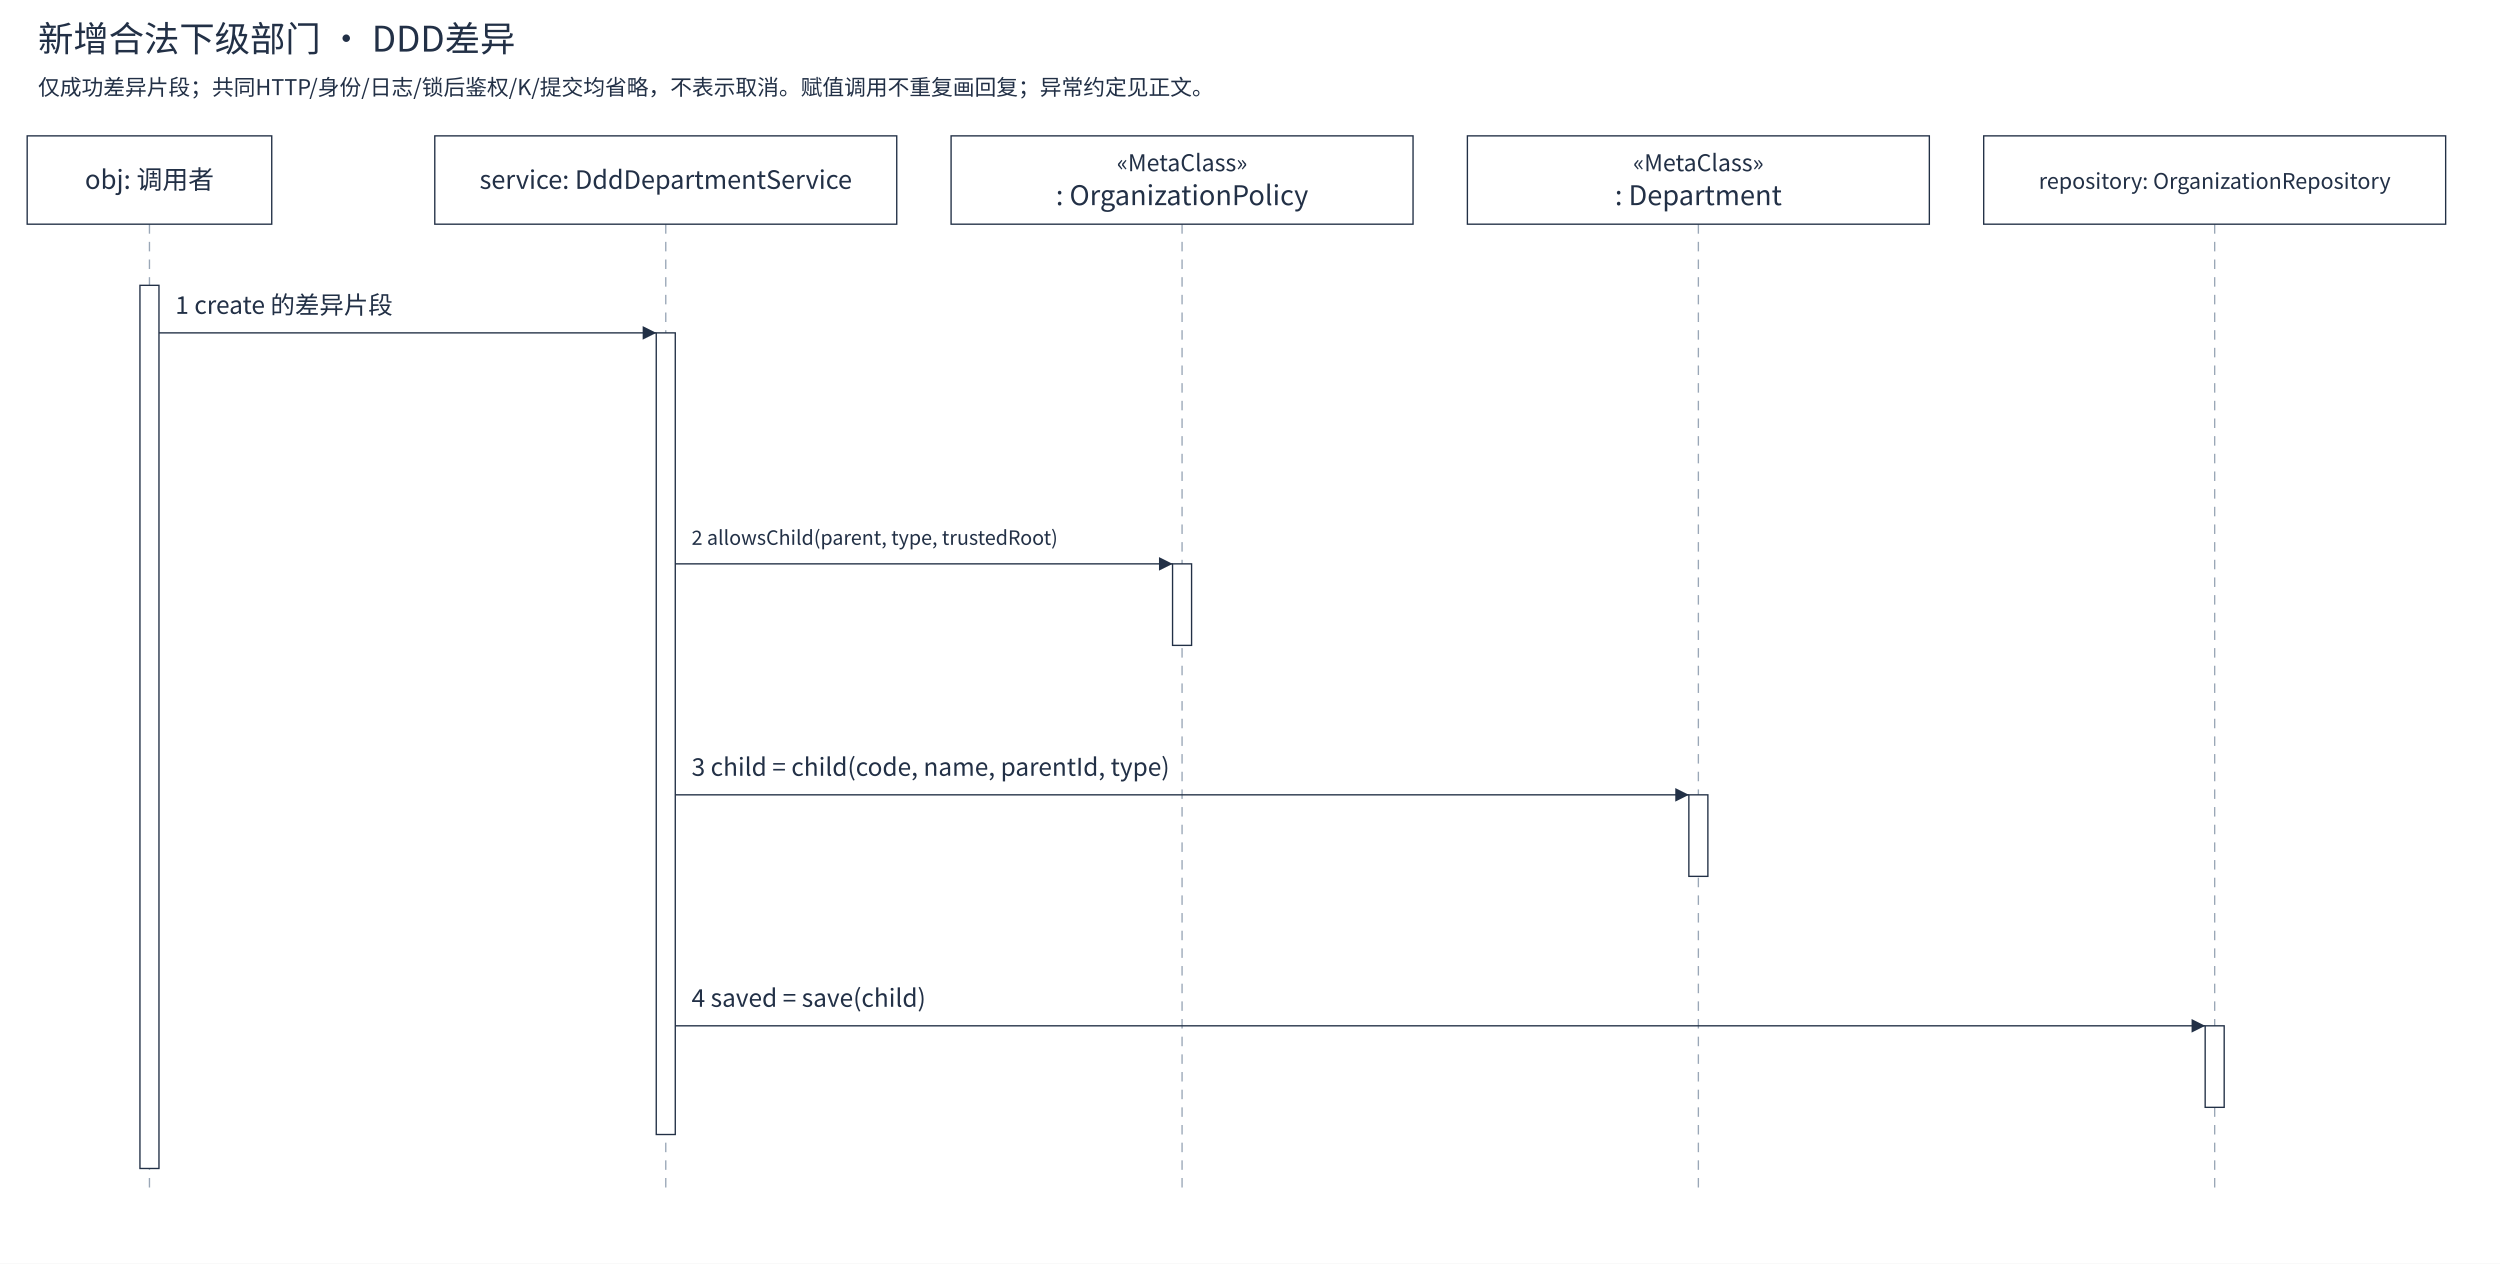
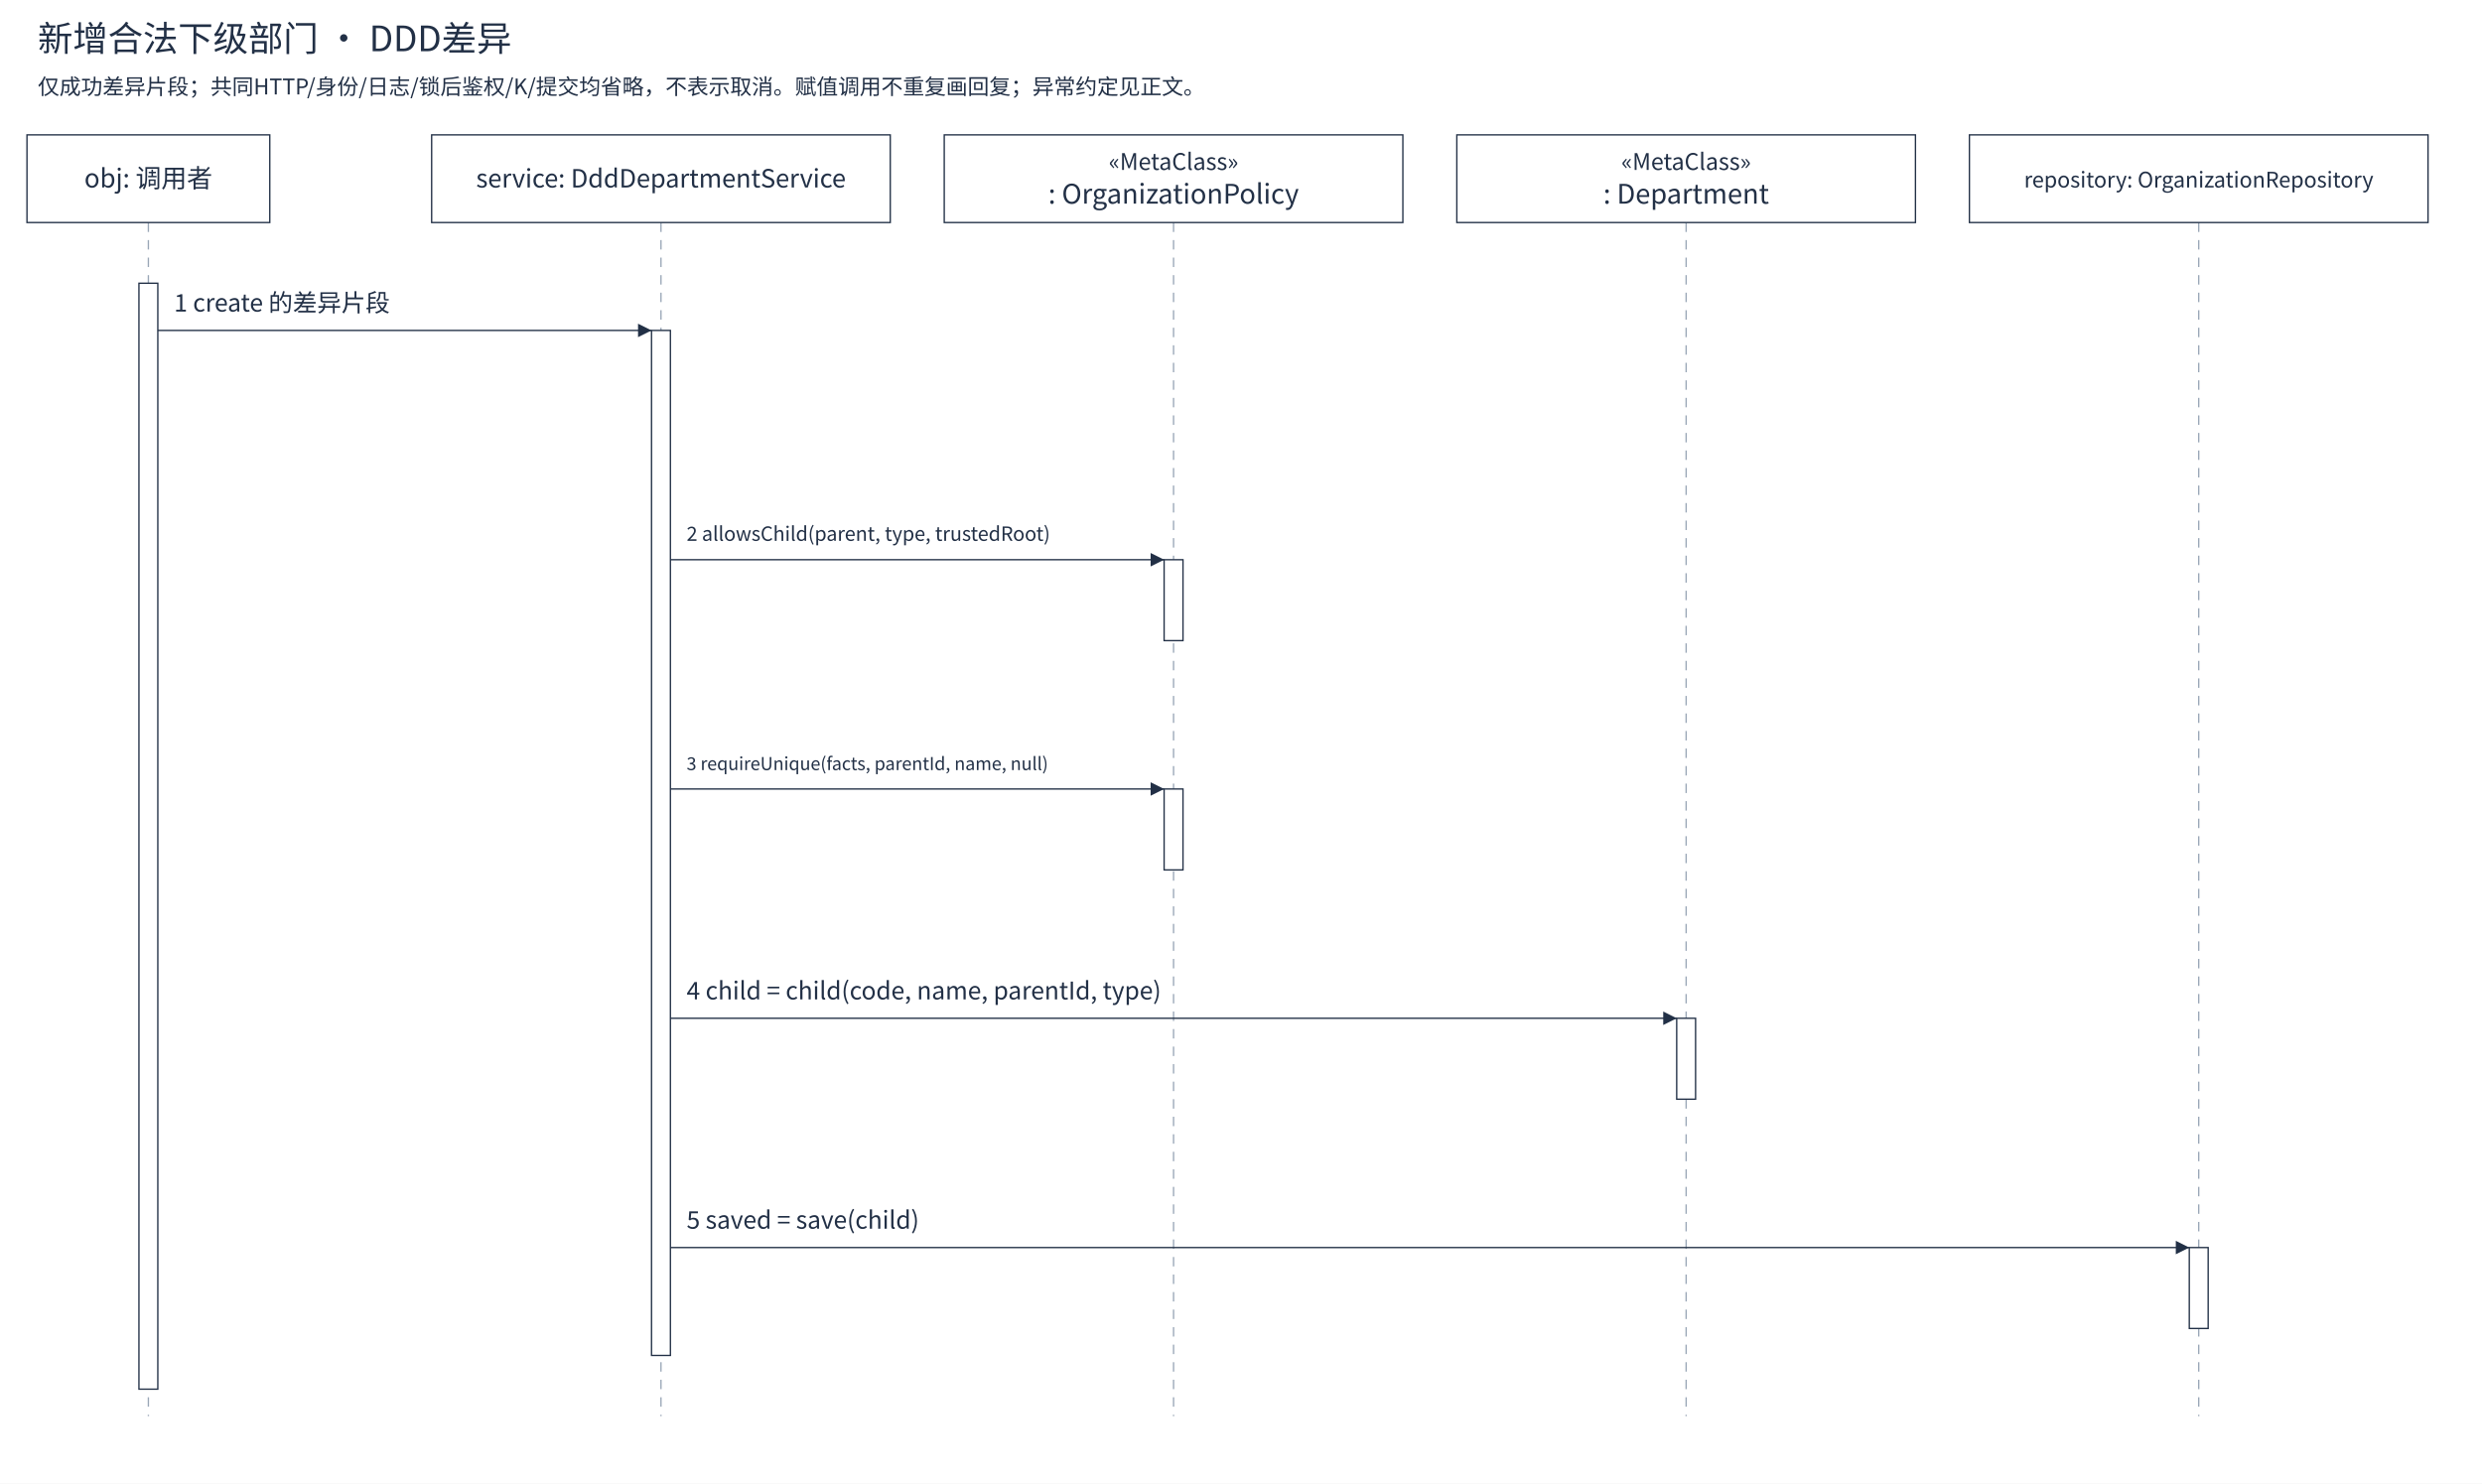
- <svg xmlns="http://www.w3.org/2000/svg" width="1840" height="930" viewBox="0 0 1840 930">
+ <svg xmlns="http://www.w3.org/2000/svg" width="1840" height="1100" viewBox="0 0 1840 1100">
  <defs>
    <marker id="open" markerWidth="12" markerHeight="12" refX="11" refY="6" orient="auto">
      <path d="M1,1 L11,6 L1,11" fill="none" stroke="#223046" stroke-width="1.5" />
    </marker>
    <marker id="triangle" markerWidth="14" markerHeight="14" refX="13" refY="7" orient="auto">
      <path d="M1,1 L13,7 L1,13 Z" fill="white" stroke="#245a93" stroke-width="1.4" />
    </marker>
    <marker id="filled" markerWidth="12" markerHeight="12" refX="11" refY="6" orient="auto">
      <path d="M1,1 L11,6 L1,11 Z" fill="#223046" />
    </marker>
  </defs>
  <rect width="100%" height="100%" fill="white" />
  <g font-family="Microsoft YaHei,Noto Sans CJK SC,Arial,sans-serif">
    <text x="28" y="38" font-size="26" text-anchor="start" fill="#223046">新增合法下级部门 · DDD差异</text>
    <text x="28" y="70" font-size="16" text-anchor="start" fill="#223046">仅成功差异片段；共同HTTP/身份/日志/锁后鉴权/K/提交均省略，不表示取消。赋值调用不重复画回复；异常约定见正文。</text>
-     <path d="M110,165V880" stroke="#9aa7b7" stroke-dasharray="7 6" />
+     <path d="M110,165V1050" stroke="#9aa7b7" stroke-dasharray="7 6" />
    <rect x="20" y="100" width="180" height="65" fill="white" stroke="#223046" />
    <text x="110" y="139" font-size="19" text-anchor="middle" fill="#223046">obj: 调用者</text>
-     <path d="M490,165V880" stroke="#9aa7b7" stroke-dasharray="7 6" />
+     <path d="M490,165V1050" stroke="#9aa7b7" stroke-dasharray="7 6" />
    <rect x="320" y="100" width="340" height="65" fill="white" stroke="#223046" />
    <text x="490" y="139" font-size="18.586" text-anchor="middle" fill="#223046">service: DddDepartmentService</text>
-     <path d="M870,165V880" stroke="#9aa7b7" stroke-dasharray="7 6" />
+     <path d="M870,165V1050" stroke="#9aa7b7" stroke-dasharray="7 6" />
    <rect x="700" y="100" width="340" height="65" fill="white" stroke="#223046" />
    <text x="870" y="126" font-size="17" text-anchor="middle" fill="#223046">«MetaClass»</text>
    <text x="870" y="151" font-size="20" text-anchor="middle" fill="#223046">: OrganizationPolicy</text>
-     <path d="M1250,165V880" stroke="#9aa7b7" stroke-dasharray="7 6" />
+     <path d="M1250,165V1050" stroke="#9aa7b7" stroke-dasharray="7 6" />
    <rect x="1080" y="100" width="340" height="65" fill="white" stroke="#223046" />
    <text x="1250" y="126" font-size="17" text-anchor="middle" fill="#223046">«MetaClass»</text>
    <text x="1250" y="151" font-size="20" text-anchor="middle" fill="#223046">: Department</text>
-     <path d="M1630,165V880" stroke="#9aa7b7" stroke-dasharray="7 6" />
+     <path d="M1630,165V1050" stroke="#9aa7b7" stroke-dasharray="7 6" />
    <rect x="1460" y="100" width="340" height="65" fill="white" stroke="#223046" />
    <text x="1630" y="139" font-size="15.852" text-anchor="middle" fill="#223046">repository: OrganizationRepository</text>
-     <rect x="103" y="210" width="14" height="650" fill="white" stroke="#223046" />
-     <rect x="483" y="245" width="14" height="590" fill="white" stroke="#223046" />
+     <rect x="103" y="210" width="14" height="820" fill="white" stroke="#223046" />
+     <rect x="483" y="245" width="14" height="760" fill="white" stroke="#223046" />
    <rect x="863" y="415" width="14" height="60" fill="white" stroke="#223046" />
-     <rect x="1243" y="585" width="14" height="60" fill="white" stroke="#223046" />
-     <rect x="1623" y="755" width="14" height="60" fill="white" stroke="#223046" />
+     <rect x="863" y="585" width="14" height="60" fill="white" stroke="#223046" />
+     <rect x="1243" y="755" width="14" height="60" fill="white" stroke="#223046" />
+     <rect x="1623" y="925" width="14" height="60" fill="white" stroke="#223046" />
    <path d="M117,245H483" stroke="#223046" marker-end="url(#filled)" />
    <text x="129" y="231" font-size="18" text-anchor="start" fill="#223046">1 create 的差异片段</text>
    <path d="M497,415H863" stroke="#223046" marker-end="url(#filled)" />
    <text x="509" y="401" font-size="14.492" text-anchor="start" fill="#223046">2 allowsChild(parent, type, trustedRoot)</text>
-     <path d="M497,585H1243" stroke="#223046" marker-end="url(#filled)" />
-     <text x="509" y="571" font-size="18" text-anchor="start" fill="#223046">3 child = child(code, name, parentId, type)</text>
-     <path d="M497,755H1623" stroke="#223046" marker-end="url(#filled)" />
-     <text x="509" y="741" font-size="18" text-anchor="start" fill="#223046">4 saved = save(child)</text>
+     <path d="M497,585H863" stroke="#223046" marker-end="url(#filled)" />
+     <text x="509" y="571" font-size="13.174" text-anchor="start" fill="#223046">3 requireUnique(facts, parentId, name, null)</text>
+     <path d="M497,755H1243" stroke="#223046" marker-end="url(#filled)" />
+     <text x="509" y="741" font-size="18" text-anchor="start" fill="#223046">4 child = child(code, name, parentId, type)</text>
+     <path d="M497,925H1623" stroke="#223046" marker-end="url(#filled)" />
+     <text x="509" y="911" font-size="18" text-anchor="start" fill="#223046">5 saved = save(child)</text>
  </g>
</svg>
